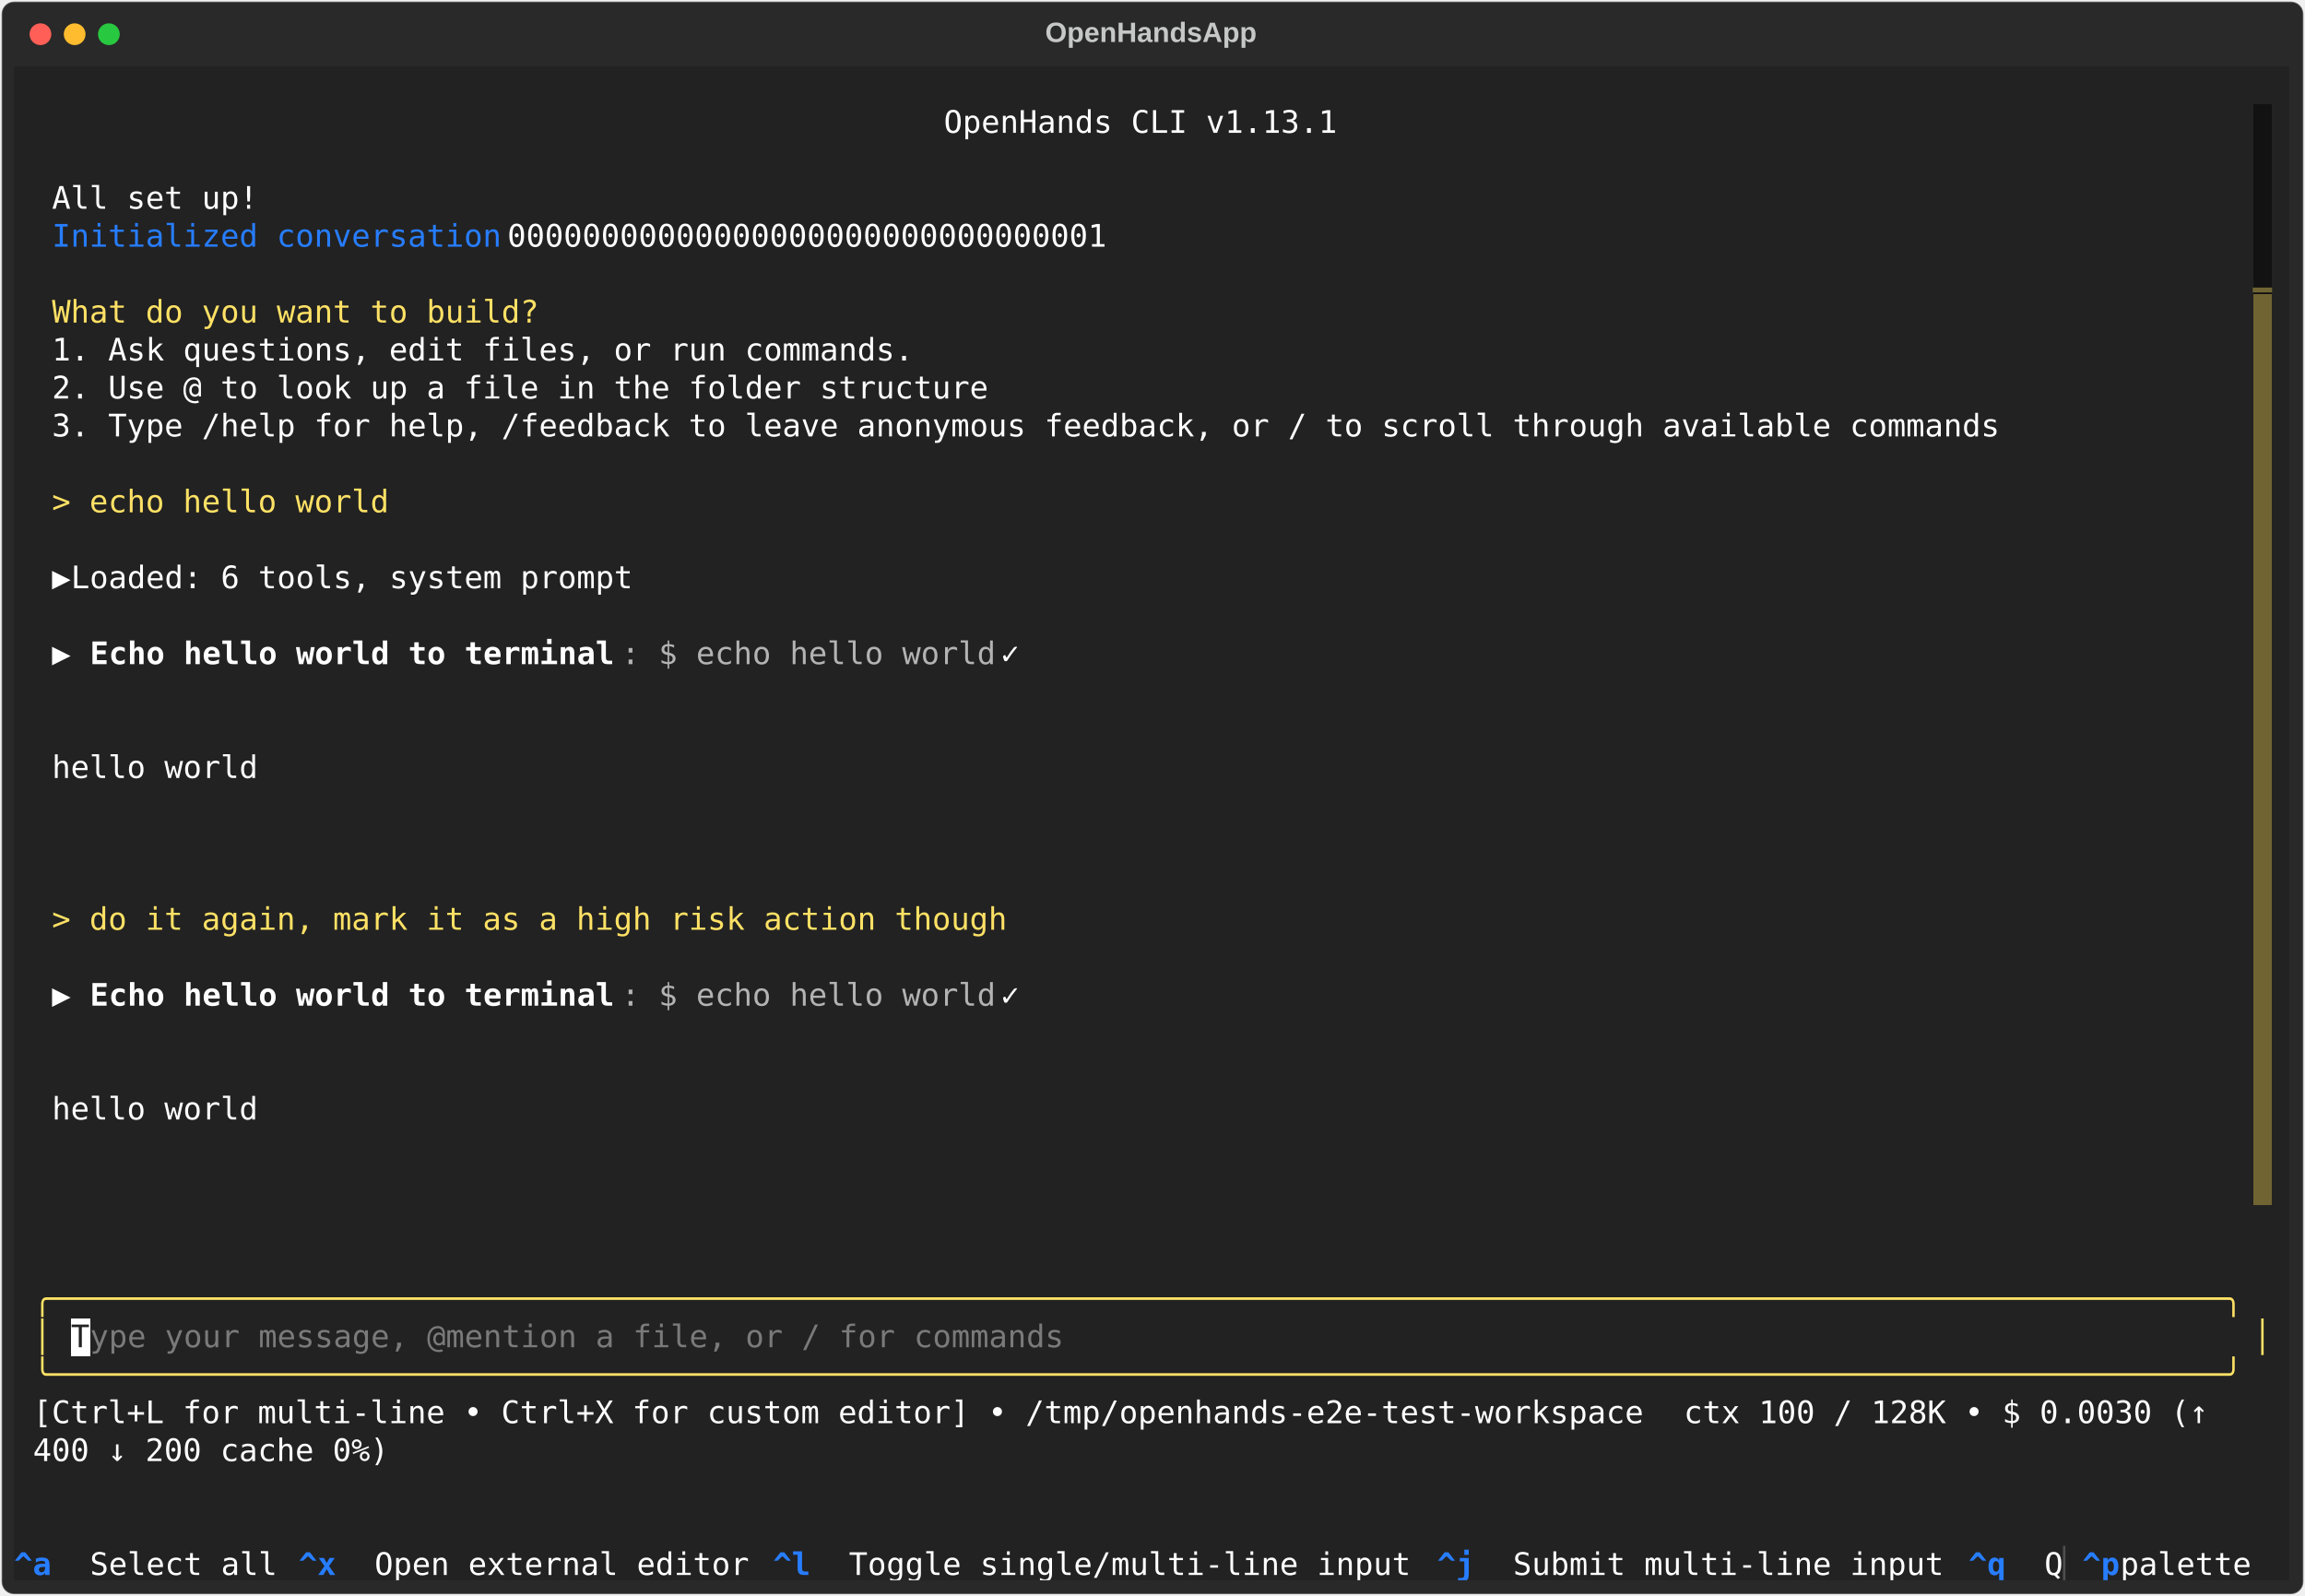
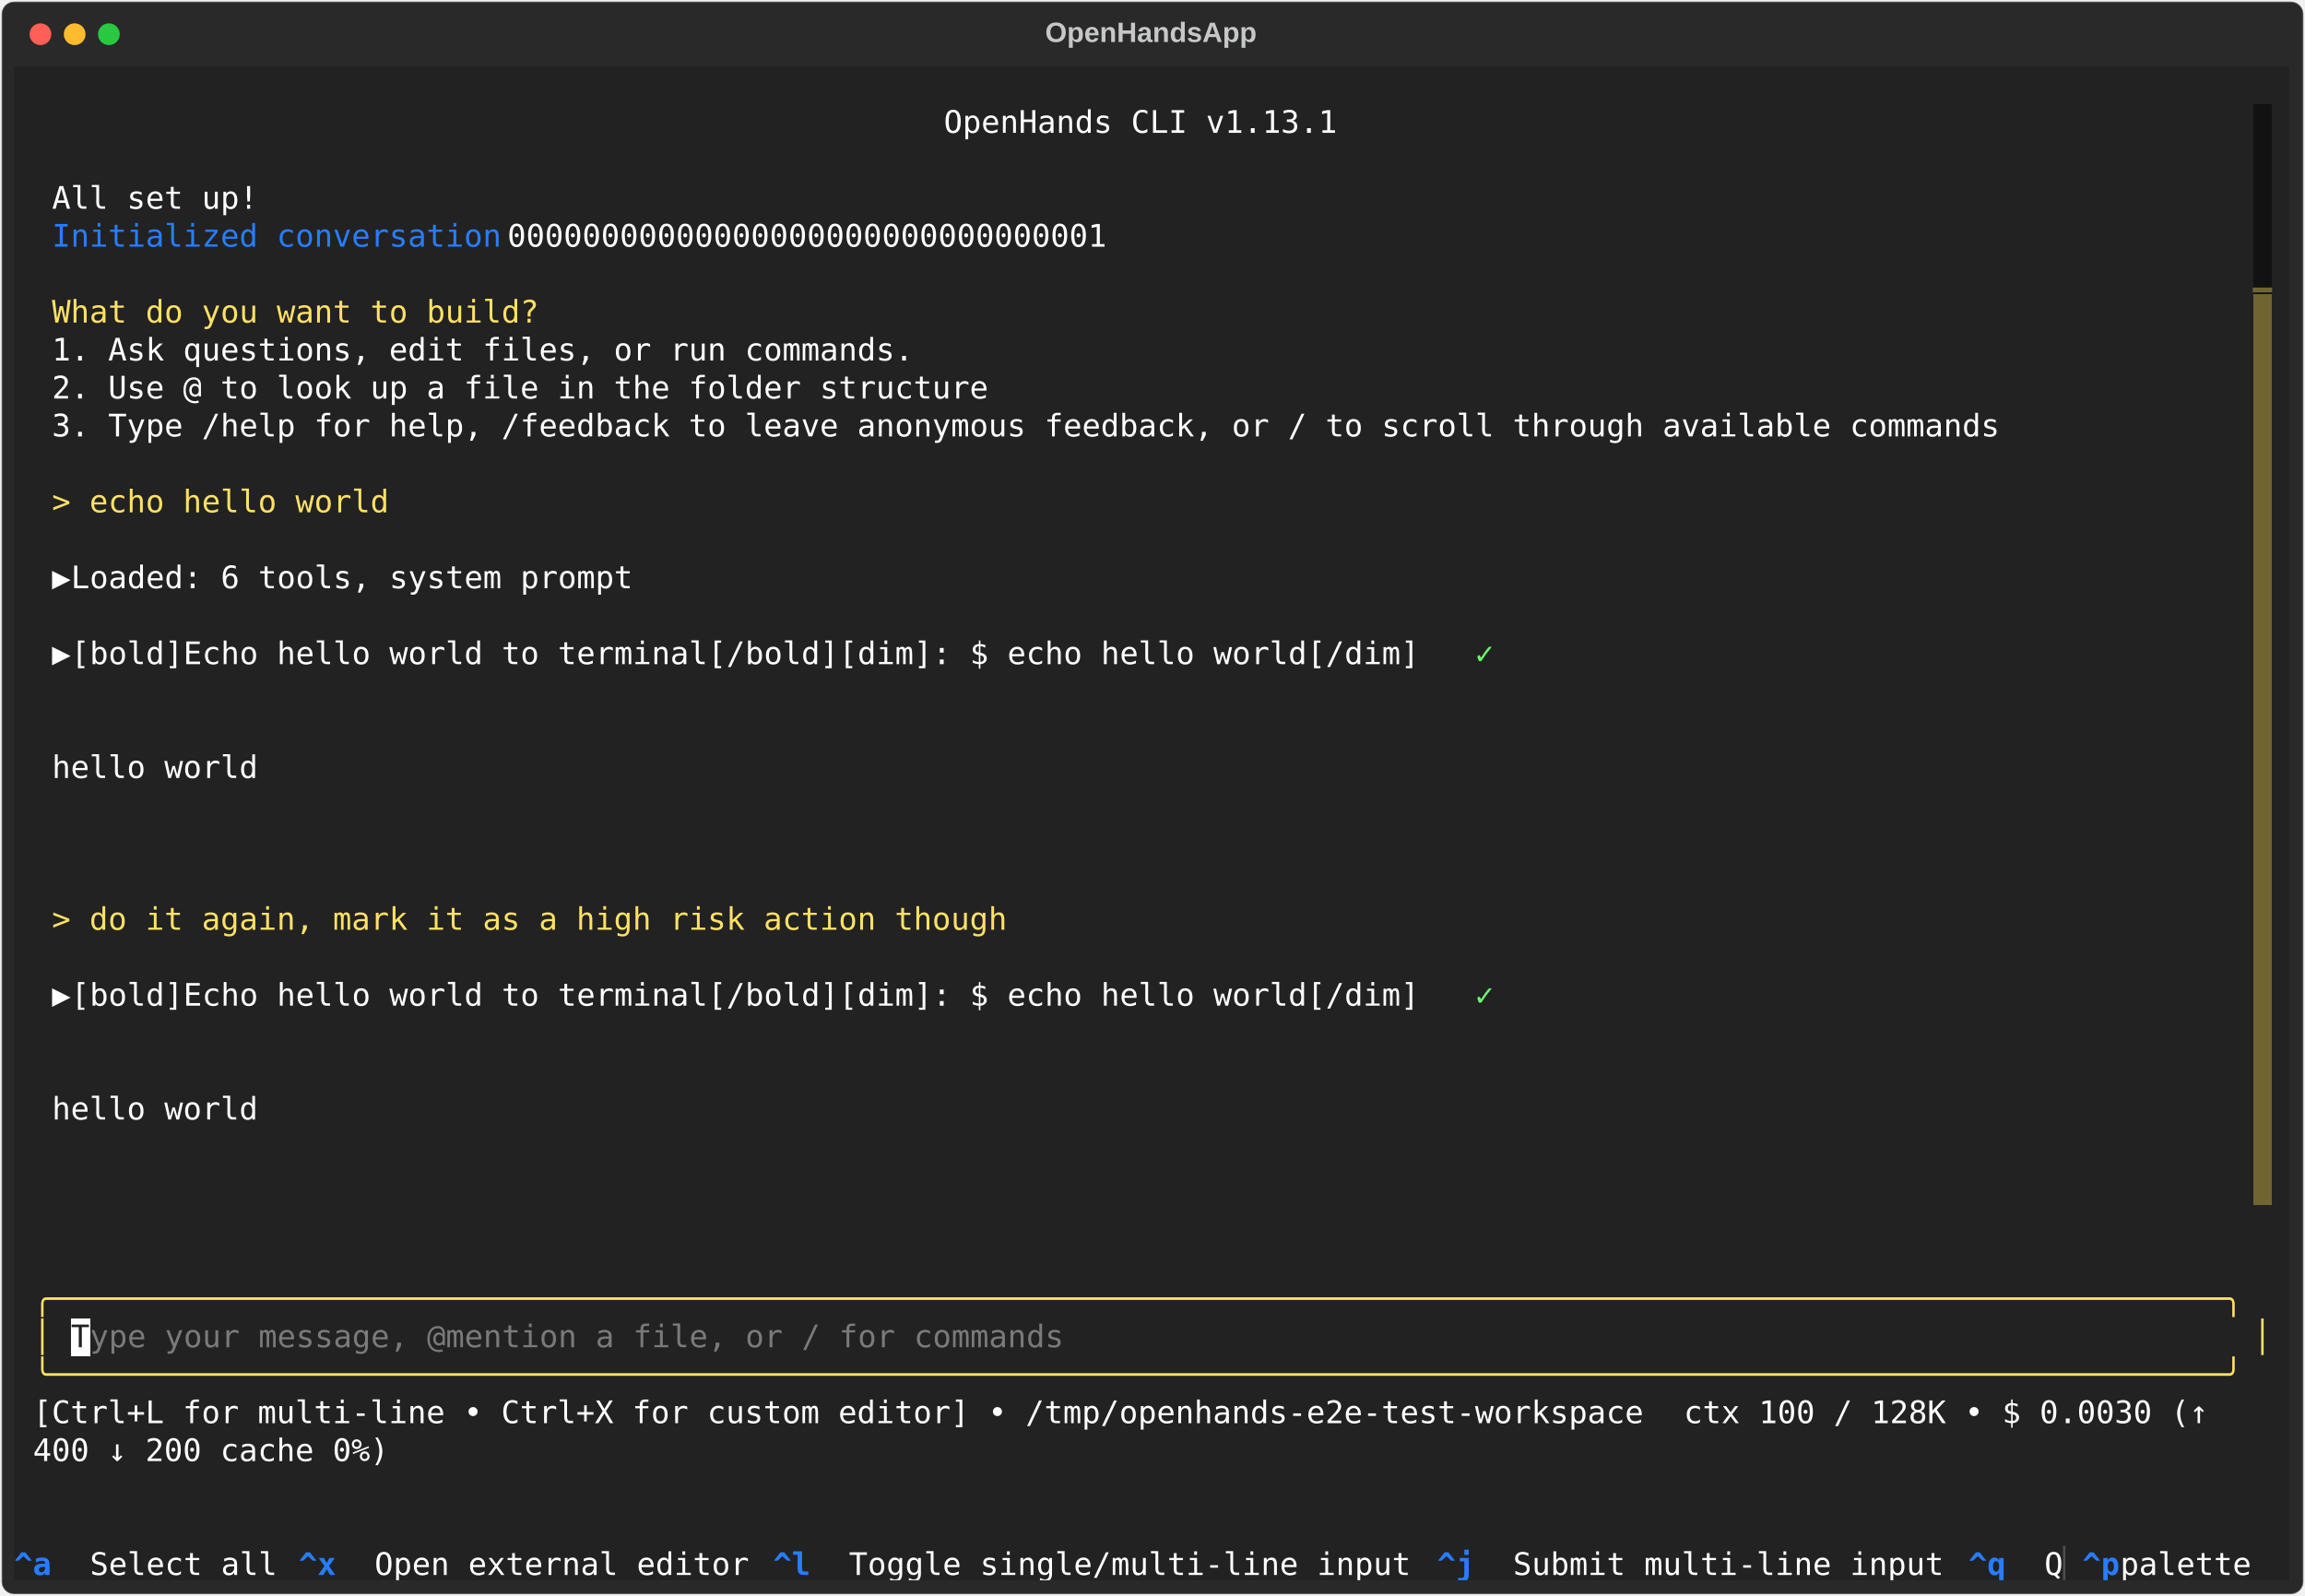
<svg xmlns="http://www.w3.org/2000/svg" class="rich-terminal" viewBox="0 0 1482 1026.0">
  <style>

    @font-face {
        font-family: "Fira Code";
        src: local("FiraCode-Regular"),
                url("https://cdnjs.cloudflare.com/ajax/libs/firacode/6.2.0/woff2/FiraCode-Regular.woff2") format("woff2"),
                url("https://cdnjs.cloudflare.com/ajax/libs/firacode/6.2.0/woff/FiraCode-Regular.woff") format("woff");
        font-style: normal;
        font-weight: 400;
    }
    @font-face {
        font-family: "Fira Code";
        src: local("FiraCode-Bold"),
                url("https://cdnjs.cloudflare.com/ajax/libs/firacode/6.2.0/woff2/FiraCode-Bold.woff2") format("woff2"),
                url("https://cdnjs.cloudflare.com/ajax/libs/firacode/6.2.0/woff/FiraCode-Bold.woff") format("woff");
        font-style: bold;
        font-weight: 700;
    }

    .terminal-matrix {
        font-family: Fira Code, monospace;
        font-size: 20px;
        line-height: 24.4px;
        font-variant-east-asian: full-width;
    }

    .terminal-title {
        font-size: 18px;
        font-weight: bold;
        font-family: arial;
    }

    .terminal-r1 { fill: #c5c8c6 }
.terminal-r2 { fill: #ffffff }
.terminal-r3 { fill: #277dff }
.terminal-r4 { fill: #706433 }
.terminal-r5 { fill: #ffe165 }
.terminal-r6 { fill: #222222 }
.terminal-r7 { fill: #fee165 }
- .terminal-r8 { fill: #ffffff;font-weight: bold }
- .terminal-r9 { fill: #b3b3b3 }
- .terminal-r10 { fill: #7a7a7a }
- .terminal-r11 { fill: #277dff;font-weight: bold }
- .terminal-r12 { fill: #4e4e4e }
+ .terminal-r8 { fill: #6bff6b }
+ .terminal-r9 { fill: #7a7a7a }
+ .terminal-r10 { fill: #277dff;font-weight: bold }
+ .terminal-r11 { fill: #4e4e4e }
    </style>
  <defs>
    <clipPath id="terminal-clip-terminal">
      <rect x="0" y="0" width="1463.0" height="975.0" />
    </clipPath>
    <clipPath id="terminal-line-0">
      <rect x="0" y="1.5" width="1464" height="24.65" />
    </clipPath>
    <clipPath id="terminal-line-1">
      <rect x="0" y="25.9" width="1464" height="24.65" />
    </clipPath>
    <clipPath id="terminal-line-2">
      <rect x="0" y="50.3" width="1464" height="24.65" />
    </clipPath>
    <clipPath id="terminal-line-3">
      <rect x="0" y="74.7" width="1464" height="24.65" />
    </clipPath>
    <clipPath id="terminal-line-4">
      <rect x="0" y="99.1" width="1464" height="24.65" />
    </clipPath>
    <clipPath id="terminal-line-5">
      <rect x="0" y="123.5" width="1464" height="24.65" />
    </clipPath>
    <clipPath id="terminal-line-6">
      <rect x="0" y="147.9" width="1464" height="24.65" />
    </clipPath>
    <clipPath id="terminal-line-7">
      <rect x="0" y="172.3" width="1464" height="24.65" />
    </clipPath>
    <clipPath id="terminal-line-8">
      <rect x="0" y="196.7" width="1464" height="24.65" />
    </clipPath>
    <clipPath id="terminal-line-9">
      <rect x="0" y="221.1" width="1464" height="24.65" />
    </clipPath>
    <clipPath id="terminal-line-10">
      <rect x="0" y="245.5" width="1464" height="24.65" />
    </clipPath>
    <clipPath id="terminal-line-11">
      <rect x="0" y="269.9" width="1464" height="24.65" />
    </clipPath>
    <clipPath id="terminal-line-12">
      <rect x="0" y="294.3" width="1464" height="24.65" />
    </clipPath>
    <clipPath id="terminal-line-13">
      <rect x="0" y="318.7" width="1464" height="24.65" />
    </clipPath>
    <clipPath id="terminal-line-14">
      <rect x="0" y="343.1" width="1464" height="24.65" />
    </clipPath>
    <clipPath id="terminal-line-15">
      <rect x="0" y="367.5" width="1464" height="24.65" />
    </clipPath>
    <clipPath id="terminal-line-16">
      <rect x="0" y="391.9" width="1464" height="24.65" />
    </clipPath>
    <clipPath id="terminal-line-17">
      <rect x="0" y="416.3" width="1464" height="24.65" />
    </clipPath>
    <clipPath id="terminal-line-18">
      <rect x="0" y="440.7" width="1464" height="24.65" />
    </clipPath>
    <clipPath id="terminal-line-19">
      <rect x="0" y="465.1" width="1464" height="24.65" />
    </clipPath>
    <clipPath id="terminal-line-20">
      <rect x="0" y="489.5" width="1464" height="24.65" />
    </clipPath>
    <clipPath id="terminal-line-21">
      <rect x="0" y="513.9" width="1464" height="24.65" />
    </clipPath>
    <clipPath id="terminal-line-22">
      <rect x="0" y="538.3" width="1464" height="24.65" />
    </clipPath>
    <clipPath id="terminal-line-23">
      <rect x="0" y="562.7" width="1464" height="24.65" />
    </clipPath>
    <clipPath id="terminal-line-24">
      <rect x="0" y="587.1" width="1464" height="24.65" />
    </clipPath>
    <clipPath id="terminal-line-25">
      <rect x="0" y="611.5" width="1464" height="24.65" />
    </clipPath>
    <clipPath id="terminal-line-26">
      <rect x="0" y="635.9" width="1464" height="24.65" />
    </clipPath>
    <clipPath id="terminal-line-27">
      <rect x="0" y="660.3" width="1464" height="24.65" />
    </clipPath>
    <clipPath id="terminal-line-28">
      <rect x="0" y="684.7" width="1464" height="24.65" />
    </clipPath>
    <clipPath id="terminal-line-29">
      <rect x="0" y="709.1" width="1464" height="24.65" />
    </clipPath>
    <clipPath id="terminal-line-30">
      <rect x="0" y="733.5" width="1464" height="24.65" />
    </clipPath>
    <clipPath id="terminal-line-31">
      <rect x="0" y="757.9" width="1464" height="24.65" />
    </clipPath>
    <clipPath id="terminal-line-32">
      <rect x="0" y="782.3" width="1464" height="24.65" />
    </clipPath>
    <clipPath id="terminal-line-33">
      <rect x="0" y="806.7" width="1464" height="24.65" />
    </clipPath>
    <clipPath id="terminal-line-34">
      <rect x="0" y="831.1" width="1464" height="24.65" />
    </clipPath>
    <clipPath id="terminal-line-35">
      <rect x="0" y="855.5" width="1464" height="24.65" />
    </clipPath>
    <clipPath id="terminal-line-36">
      <rect x="0" y="879.9" width="1464" height="24.65" />
    </clipPath>
    <clipPath id="terminal-line-37">
      <rect x="0" y="904.3" width="1464" height="24.65" />
    </clipPath>
    <clipPath id="terminal-line-38">
      <rect x="0" y="928.7" width="1464" height="24.65" />
    </clipPath>
  </defs>
  <rect fill="#292929" stroke="rgba(255,255,255,0.35)" stroke-width="1" x="1" y="1" width="1480" height="1024" rx="8" />
  <text class="terminal-title" fill="#c5c8c6" text-anchor="middle" x="740" y="27">OpenHandsApp</text>
  <g transform="translate(26,22)">
    <circle cx="0" cy="0" r="7" fill="#ff5f57" />
    <circle cx="22" cy="0" r="7" fill="#febc2e" />
    <circle cx="44" cy="0" r="7" fill="#28c840" />
  </g>
  <g transform="translate(9, 41)" clip-path="url(#terminal-clip-terminal)">
    <rect fill="#222222" x="0" y="1.5" width="1464" height="24.65" shape-rendering="crispEdges" />
    <rect fill="#222222" x="0" y="25.9" width="597.8" height="24.65" shape-rendering="crispEdges" />
    <rect fill="#222222" x="597.8" y="25.9" width="256.2" height="24.65" shape-rendering="crispEdges" />
    <rect fill="#222222" x="854" y="25.9" width="585.6" height="24.65" shape-rendering="crispEdges" />
    <rect fill="#121212" x="1439.6" y="25.9" width="12.2" height="24.65" shape-rendering="crispEdges" />
    <rect fill="#222222" x="1451.8" y="25.9" width="12.2" height="24.65" shape-rendering="crispEdges" />
    <rect fill="#222222" x="0" y="50.3" width="1439.6" height="24.65" shape-rendering="crispEdges" />
    <rect fill="#121212" x="1439.6" y="50.3" width="12.2" height="24.65" shape-rendering="crispEdges" />
    <rect fill="#222222" x="1451.8" y="50.3" width="12.2" height="24.65" shape-rendering="crispEdges" />
    <rect fill="#222222" x="0" y="74.7" width="24.4" height="24.65" shape-rendering="crispEdges" />
    <rect fill="#222222" x="24.4" y="74.7" width="134.2" height="24.65" shape-rendering="crispEdges" />
    <rect fill="#222222" x="158.6" y="74.7" width="1281" height="24.65" shape-rendering="crispEdges" />
    <rect fill="#121212" x="1439.6" y="74.7" width="12.2" height="24.65" shape-rendering="crispEdges" />
    <rect fill="#222222" x="1451.8" y="74.7" width="12.2" height="24.65" shape-rendering="crispEdges" />
    <rect fill="#222222" x="0" y="99.1" width="24.4" height="24.65" shape-rendering="crispEdges" />
    <rect fill="#222222" x="24.4" y="99.1" width="292.8" height="24.65" shape-rendering="crispEdges" />
    <rect fill="#222222" x="317.2" y="99.1" width="402.6" height="24.65" shape-rendering="crispEdges" />
    <rect fill="#222222" x="719.8" y="99.1" width="719.8" height="24.65" shape-rendering="crispEdges" />
    <rect fill="#121212" x="1439.6" y="99.1" width="12.2" height="24.65" shape-rendering="crispEdges" />
    <rect fill="#222222" x="1451.8" y="99.1" width="12.2" height="24.65" shape-rendering="crispEdges" />
    <rect fill="#222222" x="0" y="123.5" width="1439.6" height="24.65" shape-rendering="crispEdges" />
    <rect fill="#121212" x="1439.6" y="123.5" width="12.2" height="24.65" shape-rendering="crispEdges" />
    <rect fill="#222222" x="1451.8" y="123.5" width="12.2" height="24.65" shape-rendering="crispEdges" />
    <rect fill="#222222" x="0" y="147.9" width="24.4" height="24.65" shape-rendering="crispEdges" />
    <rect fill="#222222" x="24.4" y="147.9" width="317.2" height="24.65" shape-rendering="crispEdges" />
    <rect fill="#222222" x="341.6" y="147.9" width="1098" height="24.65" shape-rendering="crispEdges" />
    <rect fill="#706433" x="1439.6" y="147.9" width="12.2" height="24.65" shape-rendering="crispEdges" />
    <rect fill="#222222" x="1451.8" y="147.9" width="12.2" height="24.65" shape-rendering="crispEdges" />
    <rect fill="#222222" x="0" y="172.3" width="24.4" height="24.65" shape-rendering="crispEdges" />
    <rect fill="#222222" x="24.4" y="172.3" width="561.2" height="24.65" shape-rendering="crispEdges" />
    <rect fill="#222222" x="585.6" y="172.3" width="854" height="24.65" shape-rendering="crispEdges" />
    <rect fill="#706433" x="1439.6" y="172.3" width="12.2" height="24.65" shape-rendering="crispEdges" />
    <rect fill="#222222" x="1451.8" y="172.3" width="12.2" height="24.65" shape-rendering="crispEdges" />
    <rect fill="#222222" x="0" y="196.7" width="24.4" height="24.65" shape-rendering="crispEdges" />
    <rect fill="#222222" x="24.4" y="196.7" width="610" height="24.65" shape-rendering="crispEdges" />
    <rect fill="#222222" x="634.4" y="196.7" width="805.2" height="24.65" shape-rendering="crispEdges" />
    <rect fill="#706433" x="1439.6" y="196.7" width="12.2" height="24.65" shape-rendering="crispEdges" />
    <rect fill="#222222" x="1451.8" y="196.7" width="12.2" height="24.65" shape-rendering="crispEdges" />
    <rect fill="#222222" x="0" y="221.1" width="24.4" height="24.65" shape-rendering="crispEdges" />
    <rect fill="#222222" x="24.4" y="221.1" width="1268.8" height="24.65" shape-rendering="crispEdges" />
    <rect fill="#222222" x="1293.2" y="221.1" width="146.4" height="24.65" shape-rendering="crispEdges" />
    <rect fill="#706433" x="1439.6" y="221.1" width="12.2" height="24.65" shape-rendering="crispEdges" />
    <rect fill="#222222" x="1451.8" y="221.1" width="12.2" height="24.65" shape-rendering="crispEdges" />
    <rect fill="#222222" x="0" y="245.5" width="1439.6" height="24.65" shape-rendering="crispEdges" />
    <rect fill="#706433" x="1439.6" y="245.5" width="12.2" height="24.65" shape-rendering="crispEdges" />
    <rect fill="#222222" x="1451.8" y="245.5" width="12.2" height="24.65" shape-rendering="crispEdges" />
    <rect fill="#222222" x="0" y="269.9" width="24.4" height="24.65" shape-rendering="crispEdges" />
    <rect fill="#222222" x="24.4" y="269.9" width="219.6" height="24.65" shape-rendering="crispEdges" />
    <rect fill="#222222" x="244" y="269.9" width="1195.6" height="24.65" shape-rendering="crispEdges" />
    <rect fill="#706433" x="1439.6" y="269.9" width="12.2" height="24.65" shape-rendering="crispEdges" />
    <rect fill="#222222" x="1451.8" y="269.9" width="12.2" height="24.65" shape-rendering="crispEdges" />
    <rect fill="#222222" x="0" y="294.3" width="1439.6" height="24.65" shape-rendering="crispEdges" />
    <rect fill="#706433" x="1439.6" y="294.3" width="12.2" height="24.65" shape-rendering="crispEdges" />
    <rect fill="#222222" x="1451.8" y="294.3" width="12.2" height="24.65" shape-rendering="crispEdges" />
    <rect fill="#222222" x="0" y="318.7" width="24.4" height="24.65" shape-rendering="crispEdges" />
    <rect fill="#222222" x="24.4" y="318.7" width="12.2" height="24.65" shape-rendering="crispEdges" />
    <rect fill="#222222" x="36.6" y="318.7" width="378.2" height="24.65" shape-rendering="crispEdges" />
    <rect fill="#222222" x="414.8" y="318.7" width="1024.8" height="24.65" shape-rendering="crispEdges" />
    <rect fill="#706433" x="1439.6" y="318.7" width="12.2" height="24.65" shape-rendering="crispEdges" />
    <rect fill="#222222" x="1451.8" y="318.7" width="12.2" height="24.65" shape-rendering="crispEdges" />
    <rect fill="#222222" x="0" y="343.1" width="1439.6" height="24.65" shape-rendering="crispEdges" />
    <rect fill="#706433" x="1439.6" y="343.1" width="12.2" height="24.65" shape-rendering="crispEdges" />
    <rect fill="#222222" x="1451.8" y="343.1" width="12.2" height="24.65" shape-rendering="crispEdges" />
    <rect fill="#222222" x="0" y="367.5" width="24.4" height="24.65" shape-rendering="crispEdges" />
    <rect fill="#222222" x="24.4" y="367.5" width="12.2" height="24.65" shape-rendering="crispEdges" />
-     <rect fill="#222222" x="36.6" y="367.5" width="12.2" height="24.65" shape-rendering="crispEdges" />
-     <rect fill="#222222" x="48.8" y="367.5" width="341.6" height="24.65" shape-rendering="crispEdges" />
-     <rect fill="#222222" x="390.4" y="367.5" width="244" height="24.65" shape-rendering="crispEdges" />
-     <rect fill="#222222" x="634.4" y="367.5" width="24.4" height="24.65" shape-rendering="crispEdges" />
-     <rect fill="#222222" x="658.8" y="367.5" width="780.8" height="24.65" shape-rendering="crispEdges" />
+     <rect fill="#222222" x="36.6" y="367.5" width="902.8" height="24.65" shape-rendering="crispEdges" />
+     <rect fill="#222222" x="939.4" y="367.5" width="12.2" height="24.65" shape-rendering="crispEdges" />
+     <rect fill="#222222" x="951.6" y="367.5" width="488" height="24.65" shape-rendering="crispEdges" />
    <rect fill="#706433" x="1439.6" y="367.5" width="12.2" height="24.65" shape-rendering="crispEdges" />
    <rect fill="#222222" x="1451.8" y="367.5" width="12.2" height="24.65" shape-rendering="crispEdges" />
    <rect fill="#222222" x="0" y="391.9" width="1439.6" height="24.65" shape-rendering="crispEdges" />
    <rect fill="#706433" x="1439.6" y="391.9" width="12.2" height="24.65" shape-rendering="crispEdges" />
    <rect fill="#222222" x="1451.8" y="391.9" width="12.2" height="24.65" shape-rendering="crispEdges" />
    <rect fill="#222222" x="0" y="416.3" width="1439.6" height="24.65" shape-rendering="crispEdges" />
    <rect fill="#706433" x="1439.6" y="416.3" width="12.2" height="24.65" shape-rendering="crispEdges" />
    <rect fill="#222222" x="1451.8" y="416.3" width="12.2" height="24.65" shape-rendering="crispEdges" />
    <rect fill="#222222" x="0" y="440.7" width="24.4" height="24.65" shape-rendering="crispEdges" />
    <rect fill="#222222" x="24.4" y="440.7" width="134.2" height="24.65" shape-rendering="crispEdges" />
    <rect fill="#222222" x="158.6" y="440.7" width="1281" height="24.65" shape-rendering="crispEdges" />
    <rect fill="#706433" x="1439.6" y="440.7" width="12.2" height="24.65" shape-rendering="crispEdges" />
    <rect fill="#222222" x="1451.8" y="440.7" width="12.2" height="24.65" shape-rendering="crispEdges" />
    <rect fill="#222222" x="0" y="465.1" width="1439.6" height="24.65" shape-rendering="crispEdges" />
    <rect fill="#706433" x="1439.6" y="465.1" width="12.2" height="24.65" shape-rendering="crispEdges" />
    <rect fill="#222222" x="1451.8" y="465.1" width="12.2" height="24.65" shape-rendering="crispEdges" />
    <rect fill="#222222" x="0" y="489.5" width="1439.6" height="24.65" shape-rendering="crispEdges" />
    <rect fill="#706433" x="1439.6" y="489.5" width="12.2" height="24.65" shape-rendering="crispEdges" />
    <rect fill="#222222" x="1451.8" y="489.5" width="12.2" height="24.65" shape-rendering="crispEdges" />
    <rect fill="#222222" x="0" y="513.9" width="1439.6" height="24.65" shape-rendering="crispEdges" />
    <rect fill="#706433" x="1439.6" y="513.9" width="12.2" height="24.65" shape-rendering="crispEdges" />
    <rect fill="#222222" x="1451.8" y="513.9" width="12.2" height="24.65" shape-rendering="crispEdges" />
    <rect fill="#222222" x="0" y="538.3" width="24.4" height="24.65" shape-rendering="crispEdges" />
    <rect fill="#222222" x="24.4" y="538.3" width="622.2" height="24.65" shape-rendering="crispEdges" />
    <rect fill="#222222" x="646.6" y="538.3" width="793" height="24.65" shape-rendering="crispEdges" />
    <rect fill="#706433" x="1439.6" y="538.3" width="12.2" height="24.65" shape-rendering="crispEdges" />
    <rect fill="#222222" x="1451.8" y="538.3" width="12.2" height="24.65" shape-rendering="crispEdges" />
    <rect fill="#222222" x="0" y="562.7" width="1439.6" height="24.65" shape-rendering="crispEdges" />
    <rect fill="#706433" x="1439.6" y="562.7" width="12.2" height="24.65" shape-rendering="crispEdges" />
    <rect fill="#222222" x="1451.8" y="562.7" width="12.2" height="24.65" shape-rendering="crispEdges" />
    <rect fill="#222222" x="0" y="587.1" width="24.4" height="24.65" shape-rendering="crispEdges" />
    <rect fill="#222222" x="24.4" y="587.1" width="12.2" height="24.65" shape-rendering="crispEdges" />
-     <rect fill="#222222" x="36.6" y="587.1" width="12.2" height="24.65" shape-rendering="crispEdges" />
-     <rect fill="#222222" x="48.8" y="587.1" width="341.6" height="24.65" shape-rendering="crispEdges" />
-     <rect fill="#222222" x="390.4" y="587.1" width="244" height="24.65" shape-rendering="crispEdges" />
-     <rect fill="#222222" x="634.4" y="587.1" width="24.4" height="24.65" shape-rendering="crispEdges" />
-     <rect fill="#222222" x="658.8" y="587.1" width="780.8" height="24.65" shape-rendering="crispEdges" />
+     <rect fill="#222222" x="36.6" y="587.1" width="902.8" height="24.65" shape-rendering="crispEdges" />
+     <rect fill="#222222" x="939.4" y="587.1" width="12.2" height="24.65" shape-rendering="crispEdges" />
+     <rect fill="#222222" x="951.6" y="587.1" width="488" height="24.65" shape-rendering="crispEdges" />
    <rect fill="#706433" x="1439.6" y="587.1" width="12.2" height="24.65" shape-rendering="crispEdges" />
    <rect fill="#222222" x="1451.8" y="587.1" width="12.2" height="24.65" shape-rendering="crispEdges" />
    <rect fill="#222222" x="0" y="611.5" width="1439.6" height="24.65" shape-rendering="crispEdges" />
    <rect fill="#706433" x="1439.6" y="611.5" width="12.2" height="24.65" shape-rendering="crispEdges" />
    <rect fill="#222222" x="1451.8" y="611.5" width="12.2" height="24.65" shape-rendering="crispEdges" />
    <rect fill="#222222" x="0" y="635.9" width="1439.6" height="24.65" shape-rendering="crispEdges" />
    <rect fill="#706433" x="1439.6" y="635.9" width="12.2" height="24.65" shape-rendering="crispEdges" />
    <rect fill="#222222" x="1451.8" y="635.9" width="12.2" height="24.65" shape-rendering="crispEdges" />
    <rect fill="#222222" x="0" y="660.3" width="24.4" height="24.65" shape-rendering="crispEdges" />
    <rect fill="#222222" x="24.4" y="660.3" width="134.2" height="24.65" shape-rendering="crispEdges" />
    <rect fill="#222222" x="158.6" y="660.3" width="1281" height="24.65" shape-rendering="crispEdges" />
    <rect fill="#706433" x="1439.6" y="660.3" width="12.2" height="24.65" shape-rendering="crispEdges" />
    <rect fill="#222222" x="1451.8" y="660.3" width="12.2" height="24.65" shape-rendering="crispEdges" />
    <rect fill="#222222" x="0" y="684.7" width="1439.6" height="24.65" shape-rendering="crispEdges" />
    <rect fill="#706433" x="1439.6" y="684.7" width="12.2" height="24.65" shape-rendering="crispEdges" />
    <rect fill="#222222" x="1451.8" y="684.7" width="12.2" height="24.65" shape-rendering="crispEdges" />
    <rect fill="#222222" x="0" y="709.1" width="1439.6" height="24.65" shape-rendering="crispEdges" />
    <rect fill="#706433" x="1439.6" y="709.1" width="12.2" height="24.65" shape-rendering="crispEdges" />
    <rect fill="#222222" x="1451.8" y="709.1" width="12.2" height="24.65" shape-rendering="crispEdges" />
    <rect fill="#222222" x="0" y="733.5" width="1464" height="24.65" shape-rendering="crispEdges" />
    <rect fill="#222222" x="0" y="757.9" width="12.2" height="24.65" shape-rendering="crispEdges" />
    <rect fill="#222222" x="12.2" y="757.9" width="12.2" height="24.65" shape-rendering="crispEdges" />
    <rect fill="#222222" x="24.4" y="757.9" width="1439.6" height="24.65" shape-rendering="crispEdges" />
    <rect fill="#222222" x="0" y="782.3" width="12.2" height="24.65" shape-rendering="crispEdges" />
    <rect fill="#222222" x="12.2" y="782.3" width="1439.6" height="24.65" shape-rendering="crispEdges" />
    <rect fill="#222222" x="1451.8" y="782.3" width="12.2" height="24.65" shape-rendering="crispEdges" />
    <rect fill="#222222" x="0" y="806.7" width="12.2" height="24.65" shape-rendering="crispEdges" />
    <rect fill="#222222" x="12.2" y="806.7" width="12.2" height="24.65" shape-rendering="crispEdges" />
    <rect fill="#222222" x="24.4" y="806.7" width="12.2" height="24.65" shape-rendering="crispEdges" />
    <rect fill="#ffffff" x="36.6" y="806.7" width="12.2" height="24.65" shape-rendering="crispEdges" />
    <rect fill="#222222" x="48.8" y="806.7" width="634.4" height="24.65" shape-rendering="crispEdges" />
    <rect fill="#222222" x="683.2" y="806.7" width="756.4" height="24.65" shape-rendering="crispEdges" />
    <rect fill="#222222" x="1439.6" y="806.7" width="12.2" height="24.65" shape-rendering="crispEdges" />
    <rect fill="#222222" x="1451.8" y="806.7" width="12.2" height="24.65" shape-rendering="crispEdges" />
    <rect fill="#222222" x="0" y="831.1" width="12.2" height="24.65" shape-rendering="crispEdges" />
    <rect fill="#222222" x="12.2" y="831.1" width="1439.6" height="24.65" shape-rendering="crispEdges" />
    <rect fill="#222222" x="1451.8" y="831.1" width="12.2" height="24.65" shape-rendering="crispEdges" />
    <rect fill="#222222" x="0" y="855.5" width="12.2" height="24.65" shape-rendering="crispEdges" />
    <rect fill="#222222" x="12.2" y="855.5" width="1061.4" height="24.65" shape-rendering="crispEdges" />
    <rect fill="#222222" x="1073.6" y="855.5" width="341.6" height="24.65" shape-rendering="crispEdges" />
    <rect fill="#222222" x="1415.2" y="855.5" width="48.8" height="24.65" shape-rendering="crispEdges" />
    <rect fill="#222222" x="0" y="879.9" width="12.2" height="24.65" shape-rendering="crispEdges" />
    <rect fill="#222222" x="12.2" y="879.9" width="231.8" height="24.65" shape-rendering="crispEdges" />
    <rect fill="#222222" x="244" y="879.9" width="1220" height="24.65" shape-rendering="crispEdges" />
    <rect fill="#222222" x="0" y="904.3" width="1464" height="24.65" shape-rendering="crispEdges" />
    <rect fill="#222222" x="0" y="928.7" width="1464" height="24.65" shape-rendering="crispEdges" />
    <rect fill="#222222" x="0" y="953.1" width="48.8" height="24.65" shape-rendering="crispEdges" />
    <rect fill="#222222" x="48.8" y="953.1" width="134.2" height="24.65" shape-rendering="crispEdges" />
    <rect fill="#222222" x="183" y="953.1" width="48.8" height="24.65" shape-rendering="crispEdges" />
    <rect fill="#222222" x="231.8" y="953.1" width="256.2" height="24.65" shape-rendering="crispEdges" />
    <rect fill="#222222" x="488" y="953.1" width="48.8" height="24.65" shape-rendering="crispEdges" />
    <rect fill="#222222" x="536.8" y="953.1" width="378.2" height="24.65" shape-rendering="crispEdges" />
    <rect fill="#222222" x="915" y="953.1" width="48.8" height="24.65" shape-rendering="crispEdges" />
    <rect fill="#222222" x="963.8" y="953.1" width="292.8" height="24.65" shape-rendering="crispEdges" />
    <rect fill="#222222" x="1256.6" y="953.1" width="48.8" height="24.65" shape-rendering="crispEdges" />
    <rect fill="#222222" x="1305.4" y="953.1" width="12.2" height="24.65" shape-rendering="crispEdges" />
    <rect fill="#222222" x="1317.6" y="953.1" width="12.2" height="24.65" shape-rendering="crispEdges" />
    <rect fill="#222222" x="1329.8" y="953.1" width="24.4" height="24.65" shape-rendering="crispEdges" />
    <rect fill="#222222" x="1354.2" y="953.1" width="97.6" height="24.65" shape-rendering="crispEdges" />
    <rect fill="#222222" x="1451.8" y="953.1" width="12.2" height="24.65" shape-rendering="crispEdges" />
    <g class="terminal-matrix">
      <text class="terminal-r1" x="1464" y="20" textLength="12.2" clip-path="url(#terminal-line-0)">
</text>
      <text class="terminal-r2" x="597.8" y="44.4" textLength="256.2" clip-path="url(#terminal-line-1)">OpenHands CLI v1.13.1</text>
      <text class="terminal-r1" x="1464" y="44.4" textLength="12.2" clip-path="url(#terminal-line-1)">
</text>
      <text class="terminal-r1" x="1464" y="68.8" textLength="12.2" clip-path="url(#terminal-line-2)">
</text>
      <text class="terminal-r2" x="24.4" y="93.2" textLength="134.2" clip-path="url(#terminal-line-3)">All set up!</text>
      <text class="terminal-r1" x="1464" y="93.2" textLength="12.2" clip-path="url(#terminal-line-3)">
</text>
      <text class="terminal-r3" x="24.4" y="117.6" textLength="292.8" clip-path="url(#terminal-line-4)">Initialized conversation</text>
      <text class="terminal-r2" x="317.2" y="117.6" textLength="402.6" clip-path="url(#terminal-line-4)"> 00000000000000000000000000000001</text>
      <text class="terminal-r1" x="1464" y="117.6" textLength="12.2" clip-path="url(#terminal-line-4)">
</text>
      <text class="terminal-r4" x="1439.6" y="142" textLength="12.2" clip-path="url(#terminal-line-5)">▁</text>
      <text class="terminal-r1" x="1464" y="142" textLength="12.2" clip-path="url(#terminal-line-5)">
</text>
      <text class="terminal-r5" x="24.4" y="166.4" textLength="317.2" clip-path="url(#terminal-line-6)">What do you want to build?</text>
      <text class="terminal-r1" x="1464" y="166.4" textLength="12.2" clip-path="url(#terminal-line-6)">
</text>
      <text class="terminal-r2" x="24.4" y="190.8" textLength="561.2" clip-path="url(#terminal-line-7)">1. Ask questions, edit files, or run commands.</text>
      <text class="terminal-r1" x="1464" y="190.8" textLength="12.2" clip-path="url(#terminal-line-7)">
</text>
      <text class="terminal-r2" x="24.4" y="215.2" textLength="610" clip-path="url(#terminal-line-8)">2. Use @ to look up a file in the folder structure</text>
      <text class="terminal-r1" x="1464" y="215.2" textLength="12.2" clip-path="url(#terminal-line-8)">
</text>
      <text class="terminal-r2" x="24.4" y="239.6" textLength="1268.8" clip-path="url(#terminal-line-9)">3. Type /help for help, /feedback to leave anonymous feedback, or / to scroll through available commands</text>
      <text class="terminal-r1" x="1464" y="239.6" textLength="12.2" clip-path="url(#terminal-line-9)">
</text>
      <text class="terminal-r1" x="1464" y="264" textLength="12.2" clip-path="url(#terminal-line-10)">
</text>
      <text class="terminal-r7" x="24.4" y="288.4" textLength="219.6" clip-path="url(#terminal-line-11)">&gt; echo hello world</text>
      <text class="terminal-r1" x="1464" y="288.4" textLength="12.2" clip-path="url(#terminal-line-11)">
</text>
      <text class="terminal-r1" x="1464" y="312.8" textLength="12.2" clip-path="url(#terminal-line-12)">
</text>
      <text class="terminal-r2" x="24.4" y="337.2" textLength="12.2" clip-path="url(#terminal-line-13)">▶</text>
      <text class="terminal-r2" x="36.6" y="337.2" textLength="378.2" clip-path="url(#terminal-line-13)"> Loaded: 6 tools, system prompt</text>
      <text class="terminal-r1" x="1464" y="337.2" textLength="12.2" clip-path="url(#terminal-line-13)">
</text>
      <text class="terminal-r1" x="1464" y="361.6" textLength="12.2" clip-path="url(#terminal-line-14)">
</text>
      <text class="terminal-r2" x="24.4" y="386" textLength="12.2" clip-path="url(#terminal-line-15)">▶</text>
-       <text class="terminal-r8" x="48.8" y="386" textLength="341.6" clip-path="url(#terminal-line-15)">Echo hello world to terminal</text>
-       <text class="terminal-r9" x="390.4" y="386" textLength="244" clip-path="url(#terminal-line-15)">: $ echo hello world</text>
-       <text class="terminal-r2" x="634.4" y="386" textLength="24.4" clip-path="url(#terminal-line-15)"> ✓</text>
+       <text class="terminal-r2" x="36.6" y="386" textLength="902.8" clip-path="url(#terminal-line-15)"> [bold]Echo hello world to terminal[/bold][dim]: $ echo hello world[/dim] </text>
+       <text class="terminal-r8" x="939.4" y="386" textLength="12.2" clip-path="url(#terminal-line-15)">✓</text>
      <text class="terminal-r1" x="1464" y="386" textLength="12.2" clip-path="url(#terminal-line-15)">
</text>
      <text class="terminal-r1" x="1464" y="410.4" textLength="12.2" clip-path="url(#terminal-line-16)">
</text>
      <text class="terminal-r1" x="1464" y="434.8" textLength="12.2" clip-path="url(#terminal-line-17)">
</text>
      <text class="terminal-r2" x="24.4" y="459.2" textLength="134.2" clip-path="url(#terminal-line-18)">hello world</text>
      <text class="terminal-r1" x="1464" y="459.2" textLength="12.2" clip-path="url(#terminal-line-18)">
</text>
      <text class="terminal-r1" x="1464" y="483.6" textLength="12.2" clip-path="url(#terminal-line-19)">
</text>
      <text class="terminal-r1" x="1464" y="508" textLength="12.2" clip-path="url(#terminal-line-20)">
</text>
      <text class="terminal-r1" x="1464" y="532.4" textLength="12.2" clip-path="url(#terminal-line-21)">
</text>
      <text class="terminal-r7" x="24.4" y="556.8" textLength="622.2" clip-path="url(#terminal-line-22)">&gt; do it again, mark it as a high risk action though</text>
      <text class="terminal-r1" x="1464" y="556.8" textLength="12.2" clip-path="url(#terminal-line-22)">
</text>
      <text class="terminal-r1" x="1464" y="581.2" textLength="12.2" clip-path="url(#terminal-line-23)">
</text>
      <text class="terminal-r2" x="24.4" y="605.6" textLength="12.2" clip-path="url(#terminal-line-24)">▶</text>
-       <text class="terminal-r8" x="48.8" y="605.6" textLength="341.6" clip-path="url(#terminal-line-24)">Echo hello world to terminal</text>
-       <text class="terminal-r9" x="390.4" y="605.6" textLength="244" clip-path="url(#terminal-line-24)">: $ echo hello world</text>
-       <text class="terminal-r2" x="634.4" y="605.6" textLength="24.4" clip-path="url(#terminal-line-24)"> ✓</text>
+       <text class="terminal-r2" x="36.6" y="605.6" textLength="902.8" clip-path="url(#terminal-line-24)"> [bold]Echo hello world to terminal[/bold][dim]: $ echo hello world[/dim] </text>
+       <text class="terminal-r8" x="939.4" y="605.6" textLength="12.2" clip-path="url(#terminal-line-24)">✓</text>
      <text class="terminal-r1" x="1464" y="605.6" textLength="12.2" clip-path="url(#terminal-line-24)">
</text>
      <text class="terminal-r1" x="1464" y="630" textLength="12.2" clip-path="url(#terminal-line-25)">
</text>
      <text class="terminal-r1" x="1464" y="654.4" textLength="12.2" clip-path="url(#terminal-line-26)">
</text>
      <text class="terminal-r2" x="24.4" y="678.8" textLength="134.2" clip-path="url(#terminal-line-27)">hello world</text>
      <text class="terminal-r1" x="1464" y="678.8" textLength="12.2" clip-path="url(#terminal-line-27)">
</text>
      <text class="terminal-r1" x="1464" y="703.2" textLength="12.2" clip-path="url(#terminal-line-28)">
</text>
      <text class="terminal-r1" x="1464" y="727.6" textLength="12.2" clip-path="url(#terminal-line-29)">
</text>
      <text class="terminal-r1" x="1464" y="752" textLength="12.2" clip-path="url(#terminal-line-30)">
</text>
      <text class="terminal-r1" x="1464" y="776.4" textLength="12.2" clip-path="url(#terminal-line-31)">
</text>
      <text class="terminal-r7" x="12.2" y="800.8" textLength="1439.6" clip-path="url(#terminal-line-32)">╭────────────────────────────────────────────────────────────────────────────────────────────────────────────────────╮</text>
      <text class="terminal-r1" x="1464" y="800.8" textLength="12.2" clip-path="url(#terminal-line-32)">
</text>
      <text class="terminal-r7" x="12.2" y="825.2" textLength="12.2" clip-path="url(#terminal-line-33)">│</text>
      <text class="terminal-r6" x="36.6" y="825.2" textLength="12.2" clip-path="url(#terminal-line-33)">T</text>
-       <text class="terminal-r10" x="48.8" y="825.2" textLength="634.4" clip-path="url(#terminal-line-33)">ype your message, @mention a file, or / for commands</text>
+       <text class="terminal-r9" x="48.8" y="825.2" textLength="634.4" clip-path="url(#terminal-line-33)">ype your message, @mention a file, or / for commands</text>
      <text class="terminal-r7" x="1439.6" y="825.2" textLength="12.2" clip-path="url(#terminal-line-33)">│</text>
      <text class="terminal-r1" x="1464" y="825.2" textLength="12.2" clip-path="url(#terminal-line-33)">
</text>
      <text class="terminal-r7" x="12.2" y="849.6" textLength="1439.6" clip-path="url(#terminal-line-34)">╰────────────────────────────────────────────────────────────────────────────────────────────────────────────────────╯</text>
      <text class="terminal-r1" x="1464" y="849.6" textLength="12.2" clip-path="url(#terminal-line-34)">
</text>
      <text class="terminal-r2" x="12.2" y="874" textLength="1061.4" clip-path="url(#terminal-line-35)">[Ctrl+L for multi-line • Ctrl+X for custom editor] • /tmp/openhands-e2e-test-workspace </text>
      <text class="terminal-r2" x="1073.6" y="874" textLength="341.6" clip-path="url(#terminal-line-35)">ctx 100 / 128K • $ 0.0030 (↑</text>
      <text class="terminal-r1" x="1464" y="874" textLength="12.2" clip-path="url(#terminal-line-35)">
</text>
      <text class="terminal-r2" x="12.2" y="898.4" textLength="231.8" clip-path="url(#terminal-line-36)">400 ↓ 200 cache 0%)</text>
      <text class="terminal-r1" x="1464" y="898.4" textLength="12.2" clip-path="url(#terminal-line-36)">
</text>
      <text class="terminal-r1" x="1464" y="922.8" textLength="12.2" clip-path="url(#terminal-line-37)">
</text>
      <text class="terminal-r1" x="1464" y="947.2" textLength="12.2" clip-path="url(#terminal-line-38)">
</text>
-       <text class="terminal-r11" x="0" y="971.6" textLength="48.8" clip-path="url(#terminal-line-39)"> ^a </text>
+       <text class="terminal-r10" x="0" y="971.6" textLength="48.8" clip-path="url(#terminal-line-39)"> ^a </text>
      <text class="terminal-r2" x="48.8" y="971.6" textLength="134.2" clip-path="url(#terminal-line-39)">Select all </text>
-       <text class="terminal-r11" x="183" y="971.6" textLength="48.8" clip-path="url(#terminal-line-39)"> ^x </text>
+       <text class="terminal-r10" x="183" y="971.6" textLength="48.8" clip-path="url(#terminal-line-39)"> ^x </text>
      <text class="terminal-r2" x="231.8" y="971.6" textLength="256.2" clip-path="url(#terminal-line-39)">Open external editor </text>
-       <text class="terminal-r11" x="488" y="971.6" textLength="48.8" clip-path="url(#terminal-line-39)"> ^l </text>
+       <text class="terminal-r10" x="488" y="971.6" textLength="48.8" clip-path="url(#terminal-line-39)"> ^l </text>
      <text class="terminal-r2" x="536.8" y="971.6" textLength="378.2" clip-path="url(#terminal-line-39)">Toggle single/multi-line input </text>
-       <text class="terminal-r11" x="915" y="971.6" textLength="48.8" clip-path="url(#terminal-line-39)"> ^j </text>
+       <text class="terminal-r10" x="915" y="971.6" textLength="48.8" clip-path="url(#terminal-line-39)"> ^j </text>
      <text class="terminal-r2" x="963.8" y="971.6" textLength="292.8" clip-path="url(#terminal-line-39)">Submit multi-line input </text>
-       <text class="terminal-r11" x="1256.6" y="971.6" textLength="48.8" clip-path="url(#terminal-line-39)"> ^q </text>
+       <text class="terminal-r10" x="1256.6" y="971.6" textLength="48.8" clip-path="url(#terminal-line-39)"> ^q </text>
      <text class="terminal-r2" x="1305.4" y="971.6" textLength="12.2" clip-path="url(#terminal-line-39)">Q</text>
-       <text class="terminal-r12" x="1317.6" y="971.6" textLength="12.2" clip-path="url(#terminal-line-39)">▏</text>
-       <text class="terminal-r11" x="1329.8" y="971.6" textLength="24.4" clip-path="url(#terminal-line-39)">^p</text>
+       <text class="terminal-r11" x="1317.6" y="971.6" textLength="12.2" clip-path="url(#terminal-line-39)">▏</text>
+       <text class="terminal-r10" x="1329.8" y="971.6" textLength="24.4" clip-path="url(#terminal-line-39)">^p</text>
      <text class="terminal-r2" x="1354.2" y="971.6" textLength="97.6" clip-path="url(#terminal-line-39)"> palette</text>
    </g>
  </g>
</svg>
